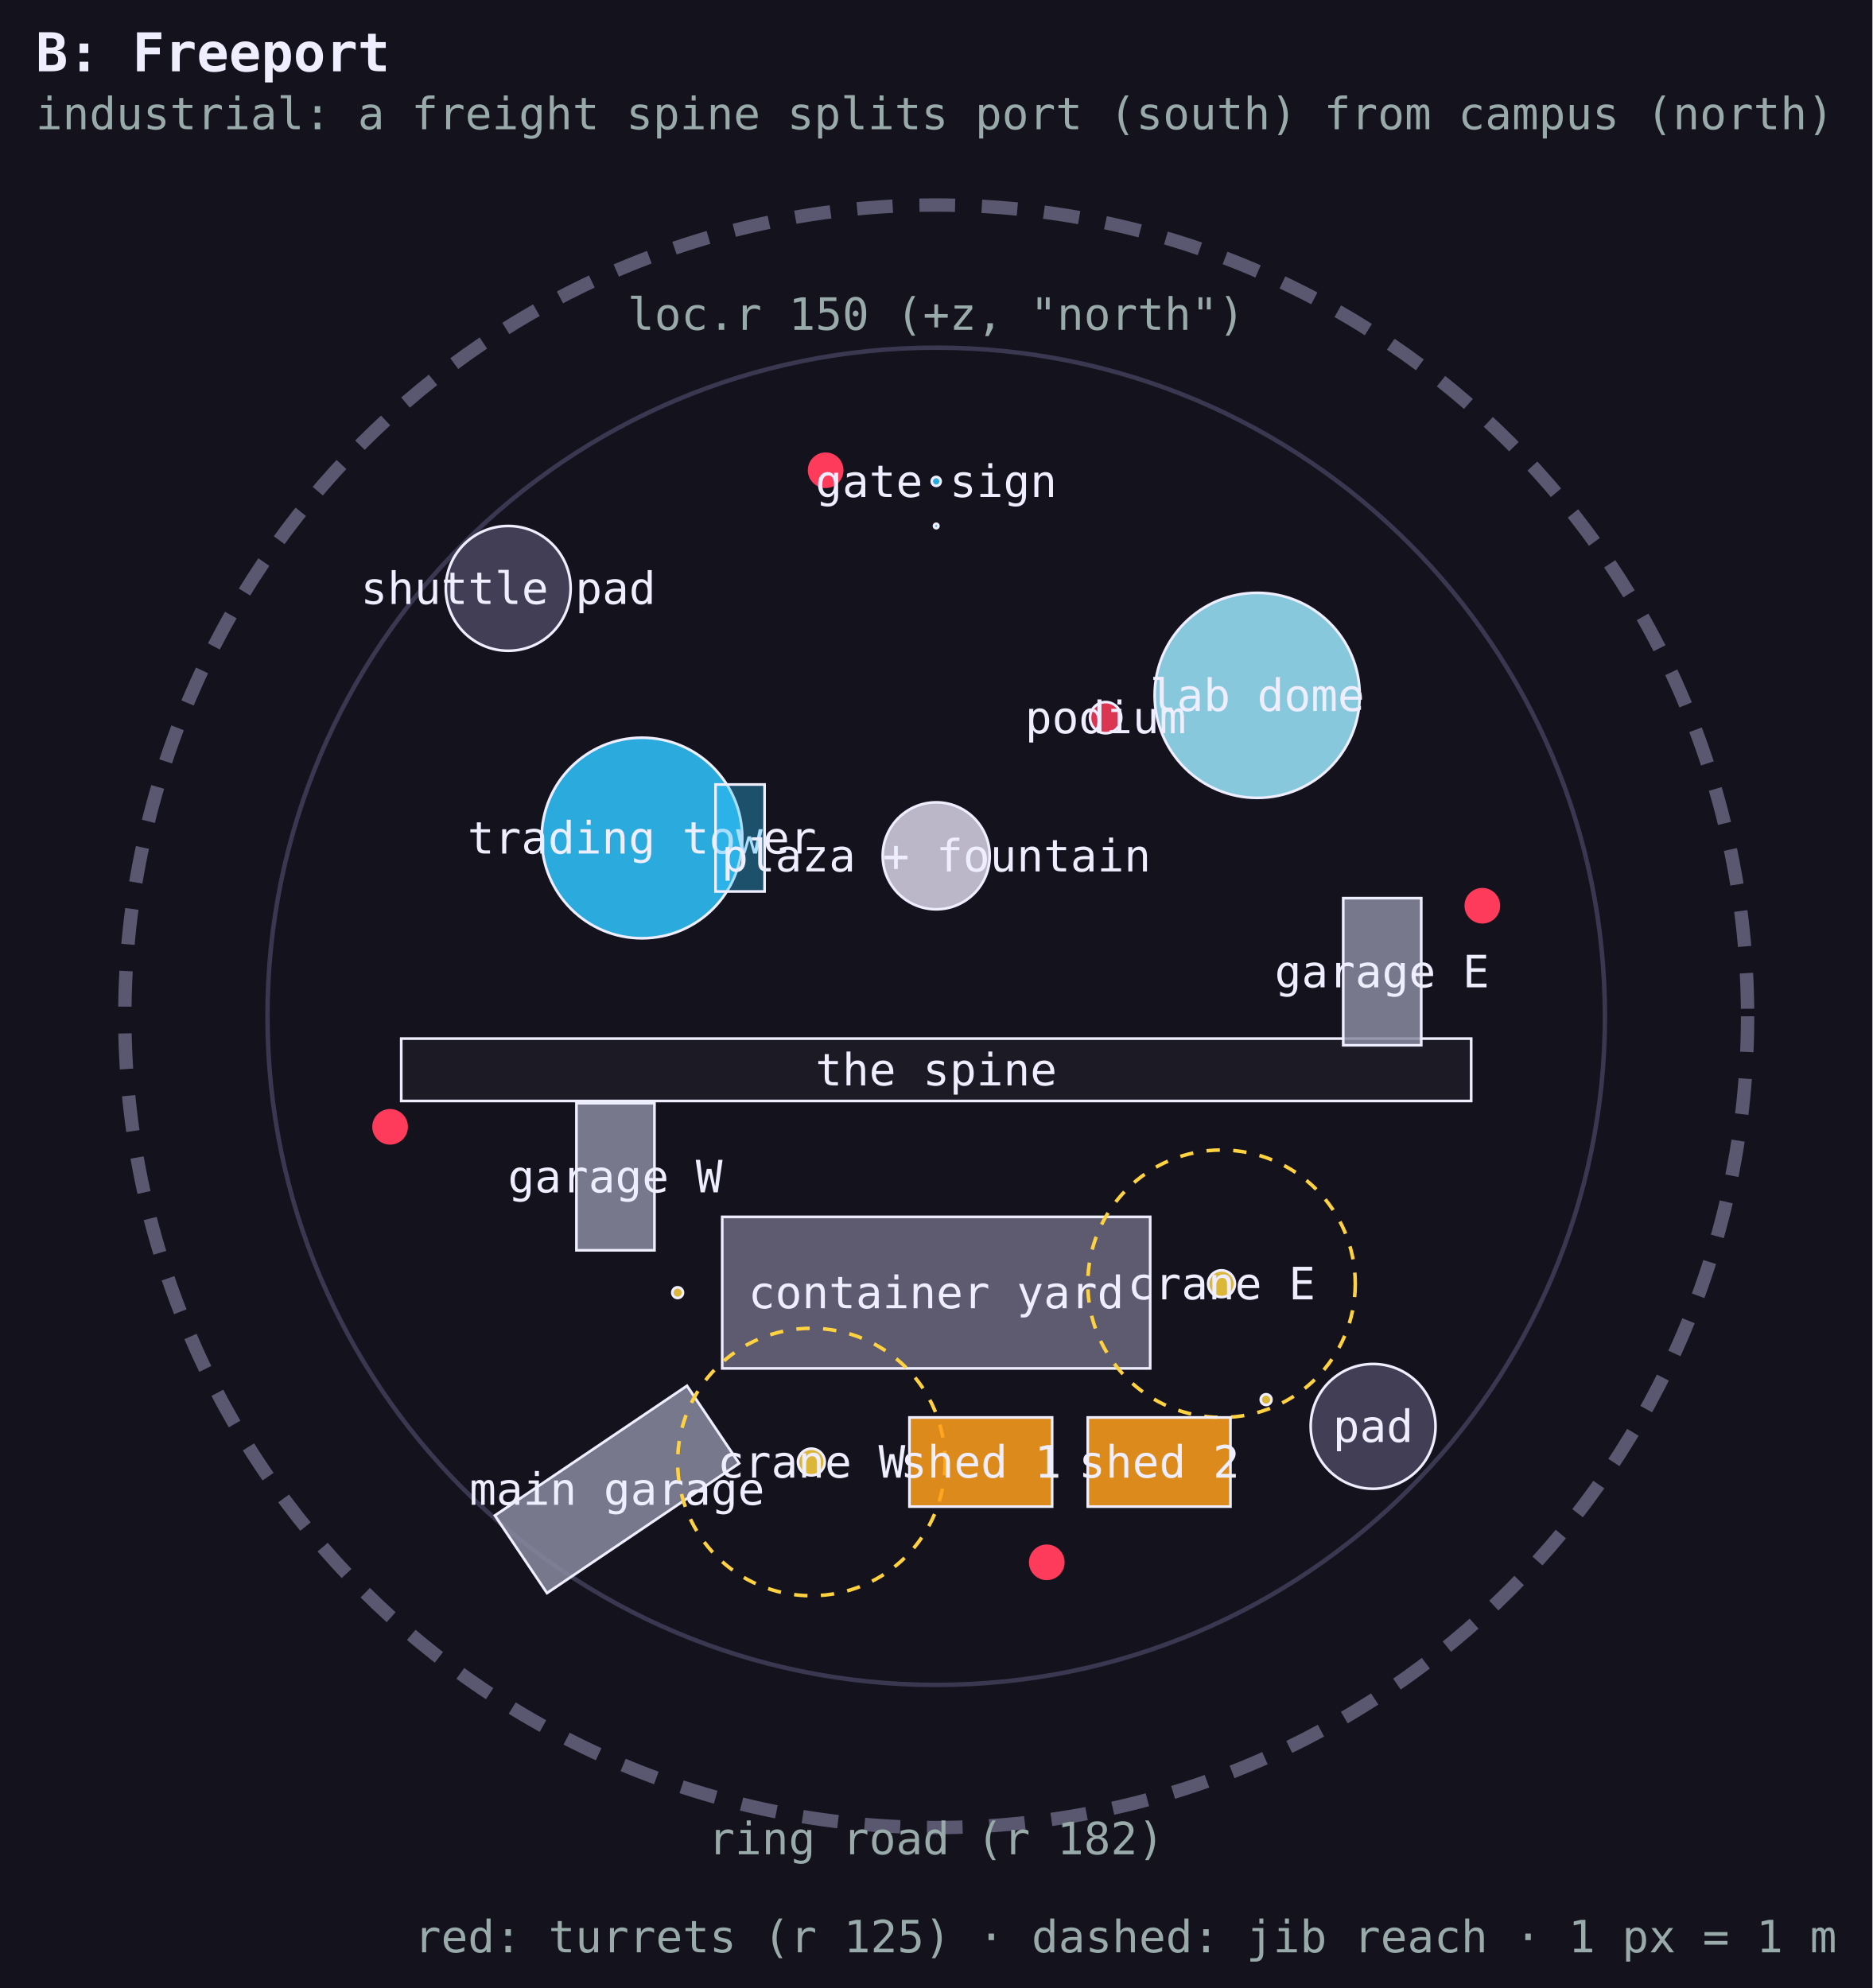
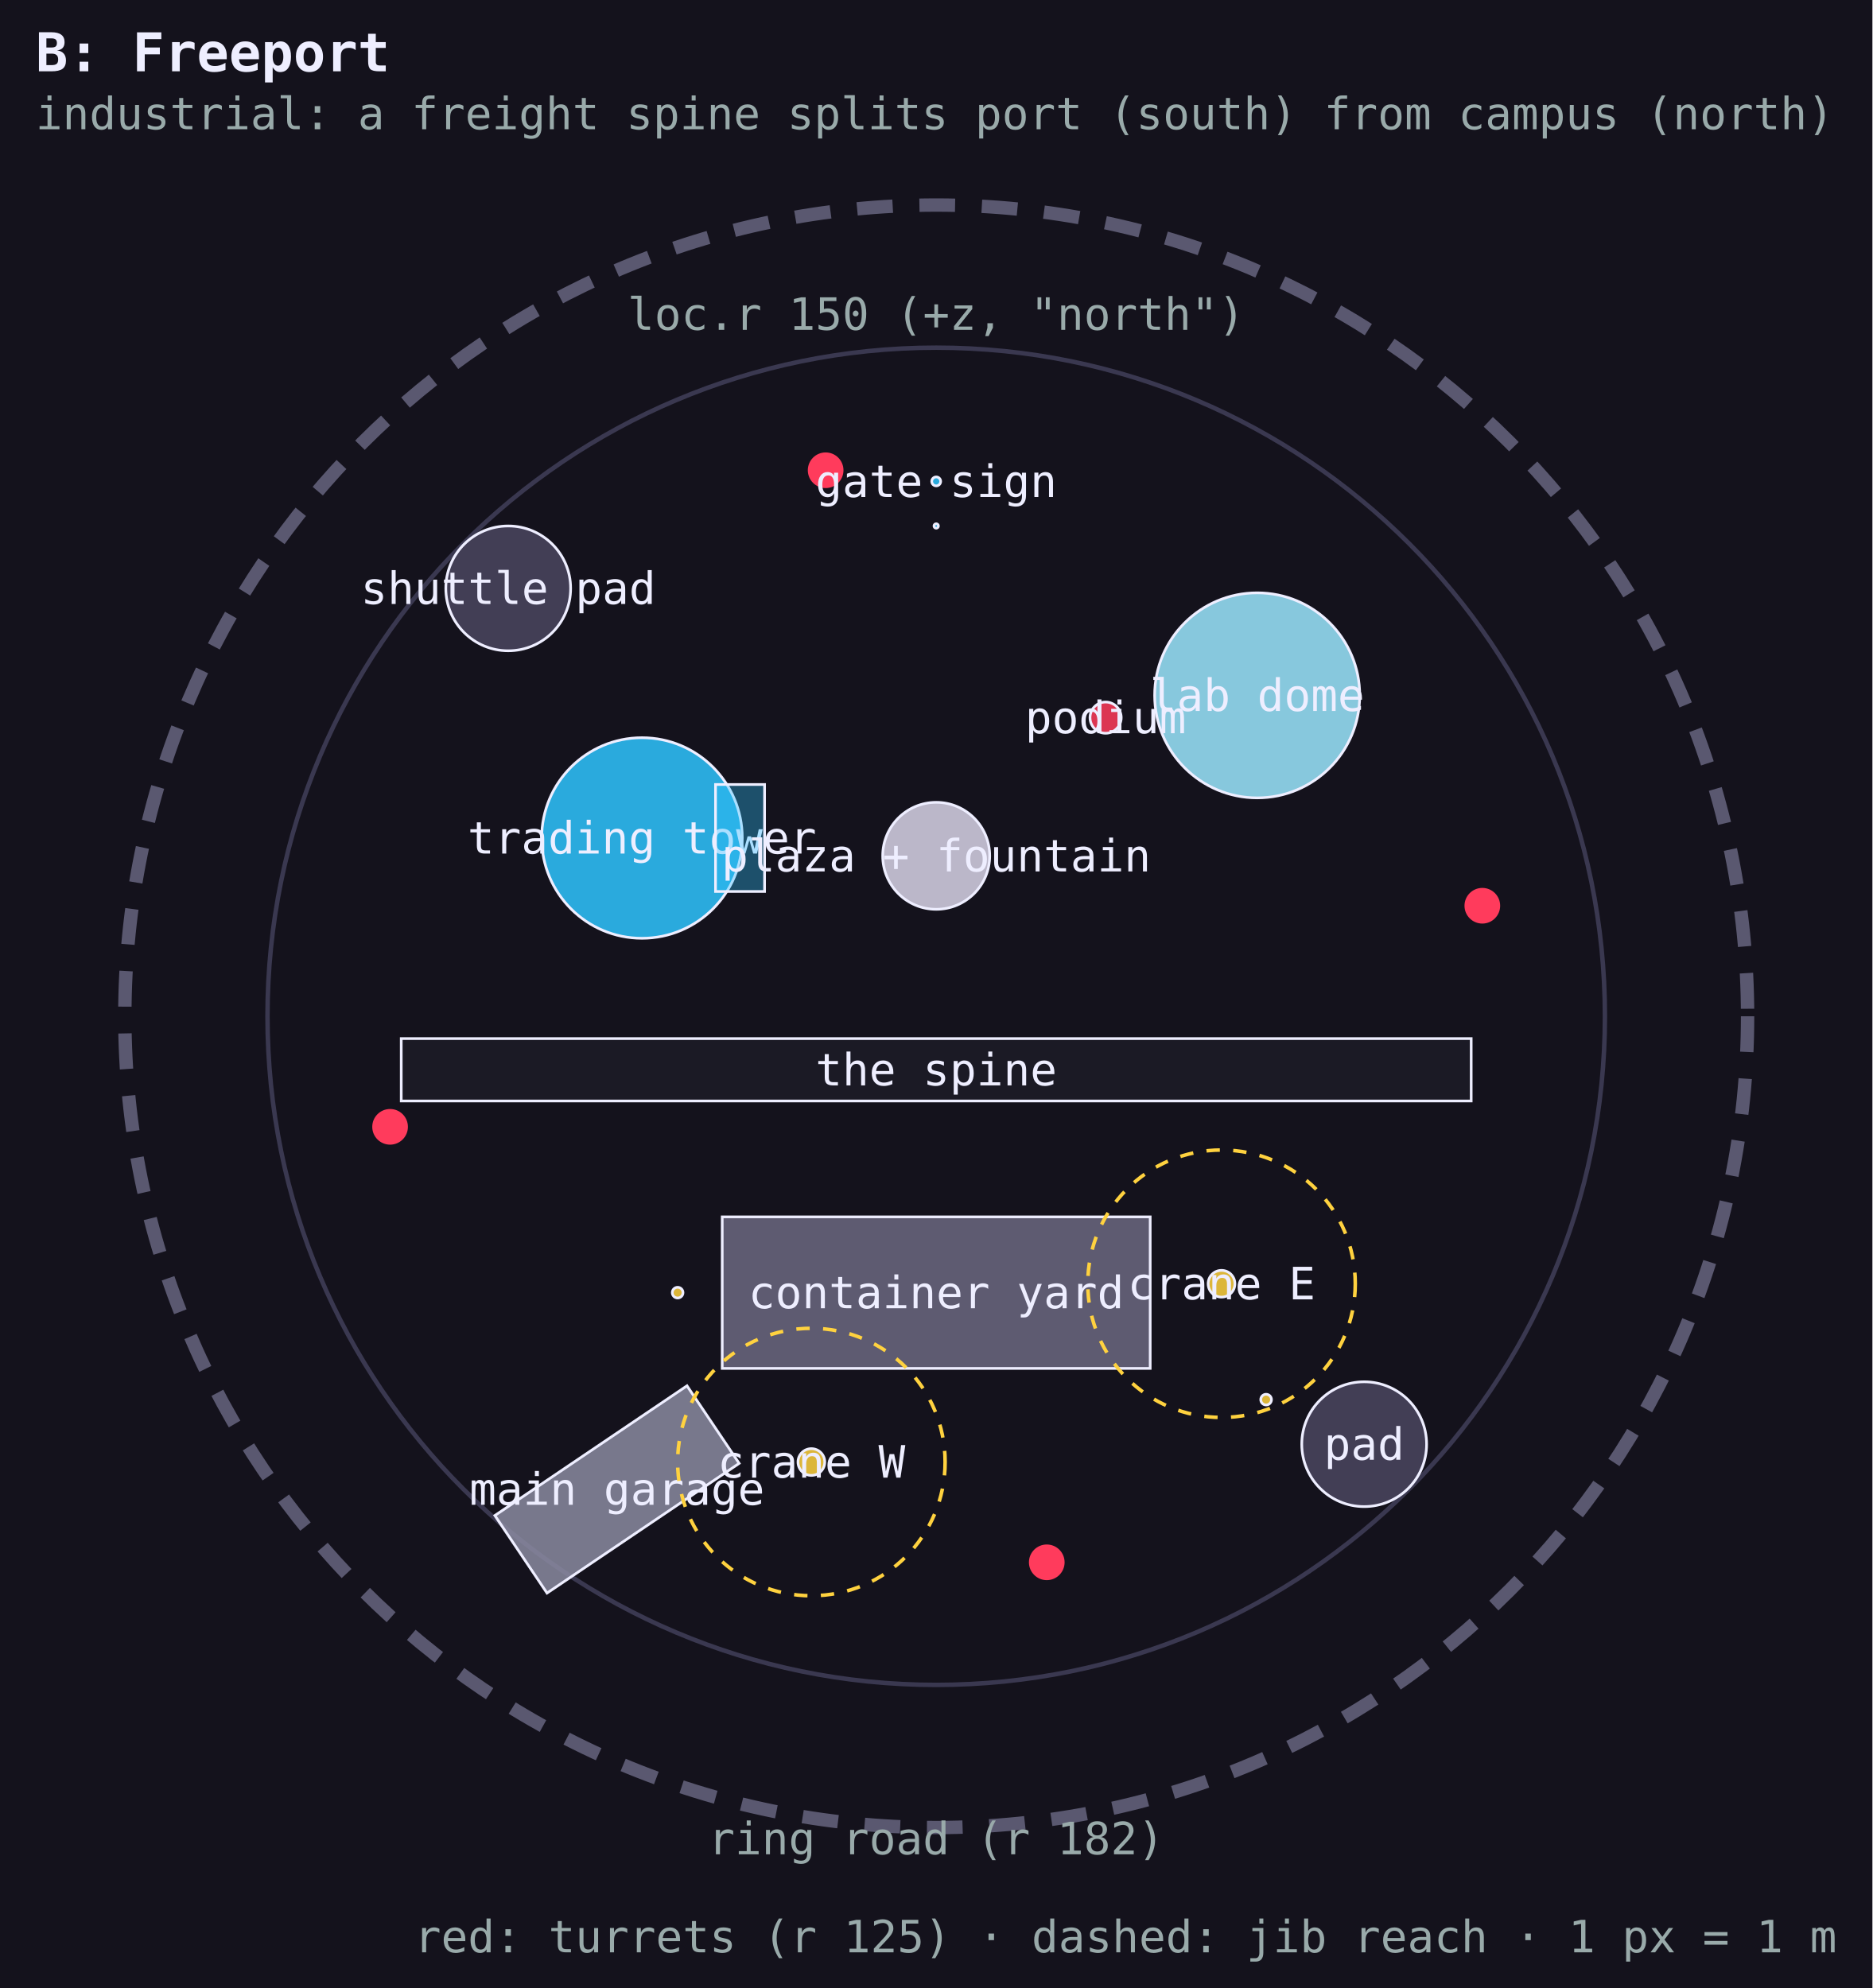
<svg xmlns="http://www.w3.org/2000/svg" width="420" height="446" viewBox="0 0 420 446" role="img" aria-label="B: Freeport: plan of the Meridian Exchange, industrial: a freight spine splits port (south) from campus (north)">
  <style>text{font:10px ui-monospace,Menlo,monospace;fill:#eef}.t{font-size:12px;font-weight:bold}.k{fill:#9aa}</style>
  <rect width="420" height="446" fill="#14121c" />
  <text x="8" y="16" class="t">B: Freeport</text>
  <text x="8" y="29" class="k">industrial: a freight spine splits port (south) from campus (north)</text>
  <circle cx="210.0" cy="228.0" r="182" fill="none" stroke="#5a5870" stroke-width="3" stroke-dasharray="8 6" />
  <text x="210.0" y="416.0" text-anchor="middle" class="k">ring road (r 182)</text>
  <circle cx="210.0" cy="228.0" r="150" fill="none" stroke="#3a3850" stroke-width="1" />
  <text x="210.0" y="74.0" text-anchor="middle" class="k">loc.r 150 (+z, "north")</text>
  <circle cx="332.5" cy="203.2" r="4" fill="#ff3b5c" />
  <circle cx="185.2" cy="105.5" r="4" fill="#ff3b5c" />
  <circle cx="87.5" cy="252.8" r="4" fill="#ff3b5c" />
  <circle cx="234.8" cy="350.5" r="4" fill="#ff3b5c" />
  <circle cx="144.0" cy="188.0" r="22.5" fill="#2ec4ff" fill-opacity="0.85" stroke="#eef" stroke-width="0.6" />
  <text x="144.0" y="191.5" text-anchor="middle">trading tower</text>
  <polygon points="160.5,176.0 160.5,200.0 171.5,200.0 171.5,176.0" fill="#2ec4ff" fill-opacity="0.35" stroke="#eef" stroke-width="0.6" />
  <circle cx="210.0" cy="192.0" r="12.0" fill="#d8d4e8" fill-opacity="0.85" stroke="#eef" stroke-width="0.6" />
  <text x="210.0" y="195.5" text-anchor="middle">plaza + fountain</text>
  <polygon points="90.0,247.0 330.0,247.0 330.0,233.0 90.0,233.0" fill="#2a2a38" fill-opacity="0.35" stroke="#eef" stroke-width="0.6" />
  <text x="210.0" y="243.5" text-anchor="middle">the spine</text>
  <circle cx="282.0" cy="156.0" r="23.0" fill="#9be7ff" fill-opacity="0.85" stroke="#eef" stroke-width="0.6" />
  <text x="282.0" y="159.5" text-anchor="middle">lab dome</text>
  <polygon points="154.1,310.9 111.0,340.0 122.7,357.4 165.8,328.3" fill="#8a8aa0" fill-opacity="0.85" stroke="#eef" stroke-width="0.6" />
  <text x="138.4" y="337.6" text-anchor="middle">main garage</text>
-   <polygon points="129.3,247.5 129.3,280.5 146.8,280.5 146.8,247.5" fill="#8a8aa0" fill-opacity="0.85" stroke="#eef" stroke-width="0.6" />
-   <text x="138.0" y="267.5" text-anchor="middle">garage W</text>
-   <polygon points="318.8,234.5 318.8,201.5 301.3,201.5 301.3,234.5" fill="#8a8aa0" fill-opacity="0.85" stroke="#eef" stroke-width="0.6" />
-   <text x="310.0" y="221.5" text-anchor="middle">garage E</text>
  <polygon points="162.0,307.0 258.0,307.0 258.0,273.0 162.0,273.0" fill="#6b6880" fill-opacity="0.85" stroke="#eef" stroke-width="0.6" />
  <text x="210.0" y="293.5" text-anchor="middle">container yard</text>
  <circle cx="182.0" cy="328.0" r="3.0" fill="#ffd23f" fill-opacity="0.85" stroke="#eef" stroke-width="0.6" />
  <circle cx="182.0" cy="328.0" r="30" fill="none" stroke="#ffd23f" stroke-width="0.8" stroke-dasharray="3 3" />
  <text x="182.0" y="331.5" text-anchor="middle">crane W</text>
  <circle cx="274.0" cy="288.0" r="3.0" fill="#ffd23f" fill-opacity="0.85" stroke="#eef" stroke-width="0.6" />
  <circle cx="274.0" cy="288.0" r="30" fill="none" stroke="#ffd23f" stroke-width="0.8" stroke-dasharray="3 3" />
  <text x="274.0" y="291.5" text-anchor="middle">crane E</text>
-   <polygon points="204.0,338.0 236.0,338.0 236.0,318.0 204.0,318.0" fill="#ff9f1c" fill-opacity="0.85" stroke="#eef" stroke-width="0.6" />
-   <text x="220.0" y="331.5" text-anchor="middle">shed 1</text>
-   <polygon points="244.0,338.0 276.0,338.0 276.0,318.0 244.0,318.0" fill="#ff9f1c" fill-opacity="0.85" stroke="#eef" stroke-width="0.6" />
-   <text x="260.0" y="331.5" text-anchor="middle">shed 2</text>
  <circle cx="114.0" cy="132.0" r="14.0" fill="#4a4660" fill-opacity="0.85" stroke="#eef" stroke-width="0.6" />
  <text x="114.0" y="135.5" text-anchor="middle">shuttle pad</text>
-   <circle cx="308.0" cy="320.0" r="14.0" fill="#4a4660" fill-opacity="0.85" stroke="#eef" stroke-width="0.6" />
-   <text x="308.0" y="323.5" text-anchor="middle">pad</text>
+   <circle cx="306.0" cy="324.0" r="14.0" fill="#4a4660" fill-opacity="0.85" stroke="#eef" stroke-width="0.6" />
+   <text x="306.0" y="327.5" text-anchor="middle">pad</text>
  <circle cx="152.0" cy="290.0" r="1.2" fill="#ffd23f" fill-opacity="0.85" stroke="#eef" stroke-width="0.6" />
  <circle cx="284.0" cy="314.0" r="1.2" fill="#ffd23f" fill-opacity="0.85" stroke="#eef" stroke-width="0.6" />
  <circle cx="210.0" cy="108.0" r="1.0" fill="#2ec4ff" fill-opacity="0.85" stroke="#eef" stroke-width="0.6" />
  <text x="210.0" y="111.5" text-anchor="middle">gate sign</text>
  <circle cx="210.0" cy="118.0" r="0.5" fill="#2ec4ff" fill-opacity="0.85" stroke="#eef" stroke-width="0.6" />
  <circle cx="248.0" cy="161.0" r="3.5" fill="#ff3b5c" fill-opacity="0.85" stroke="#eef" stroke-width="0.6" />
  <text x="248.0" y="164.5" text-anchor="middle">podium</text>
  <text x="412" y="438" text-anchor="end" class="k">red: turrets (r 125) · dashed: jib reach · 1 px = 1 m</text>
</svg>
